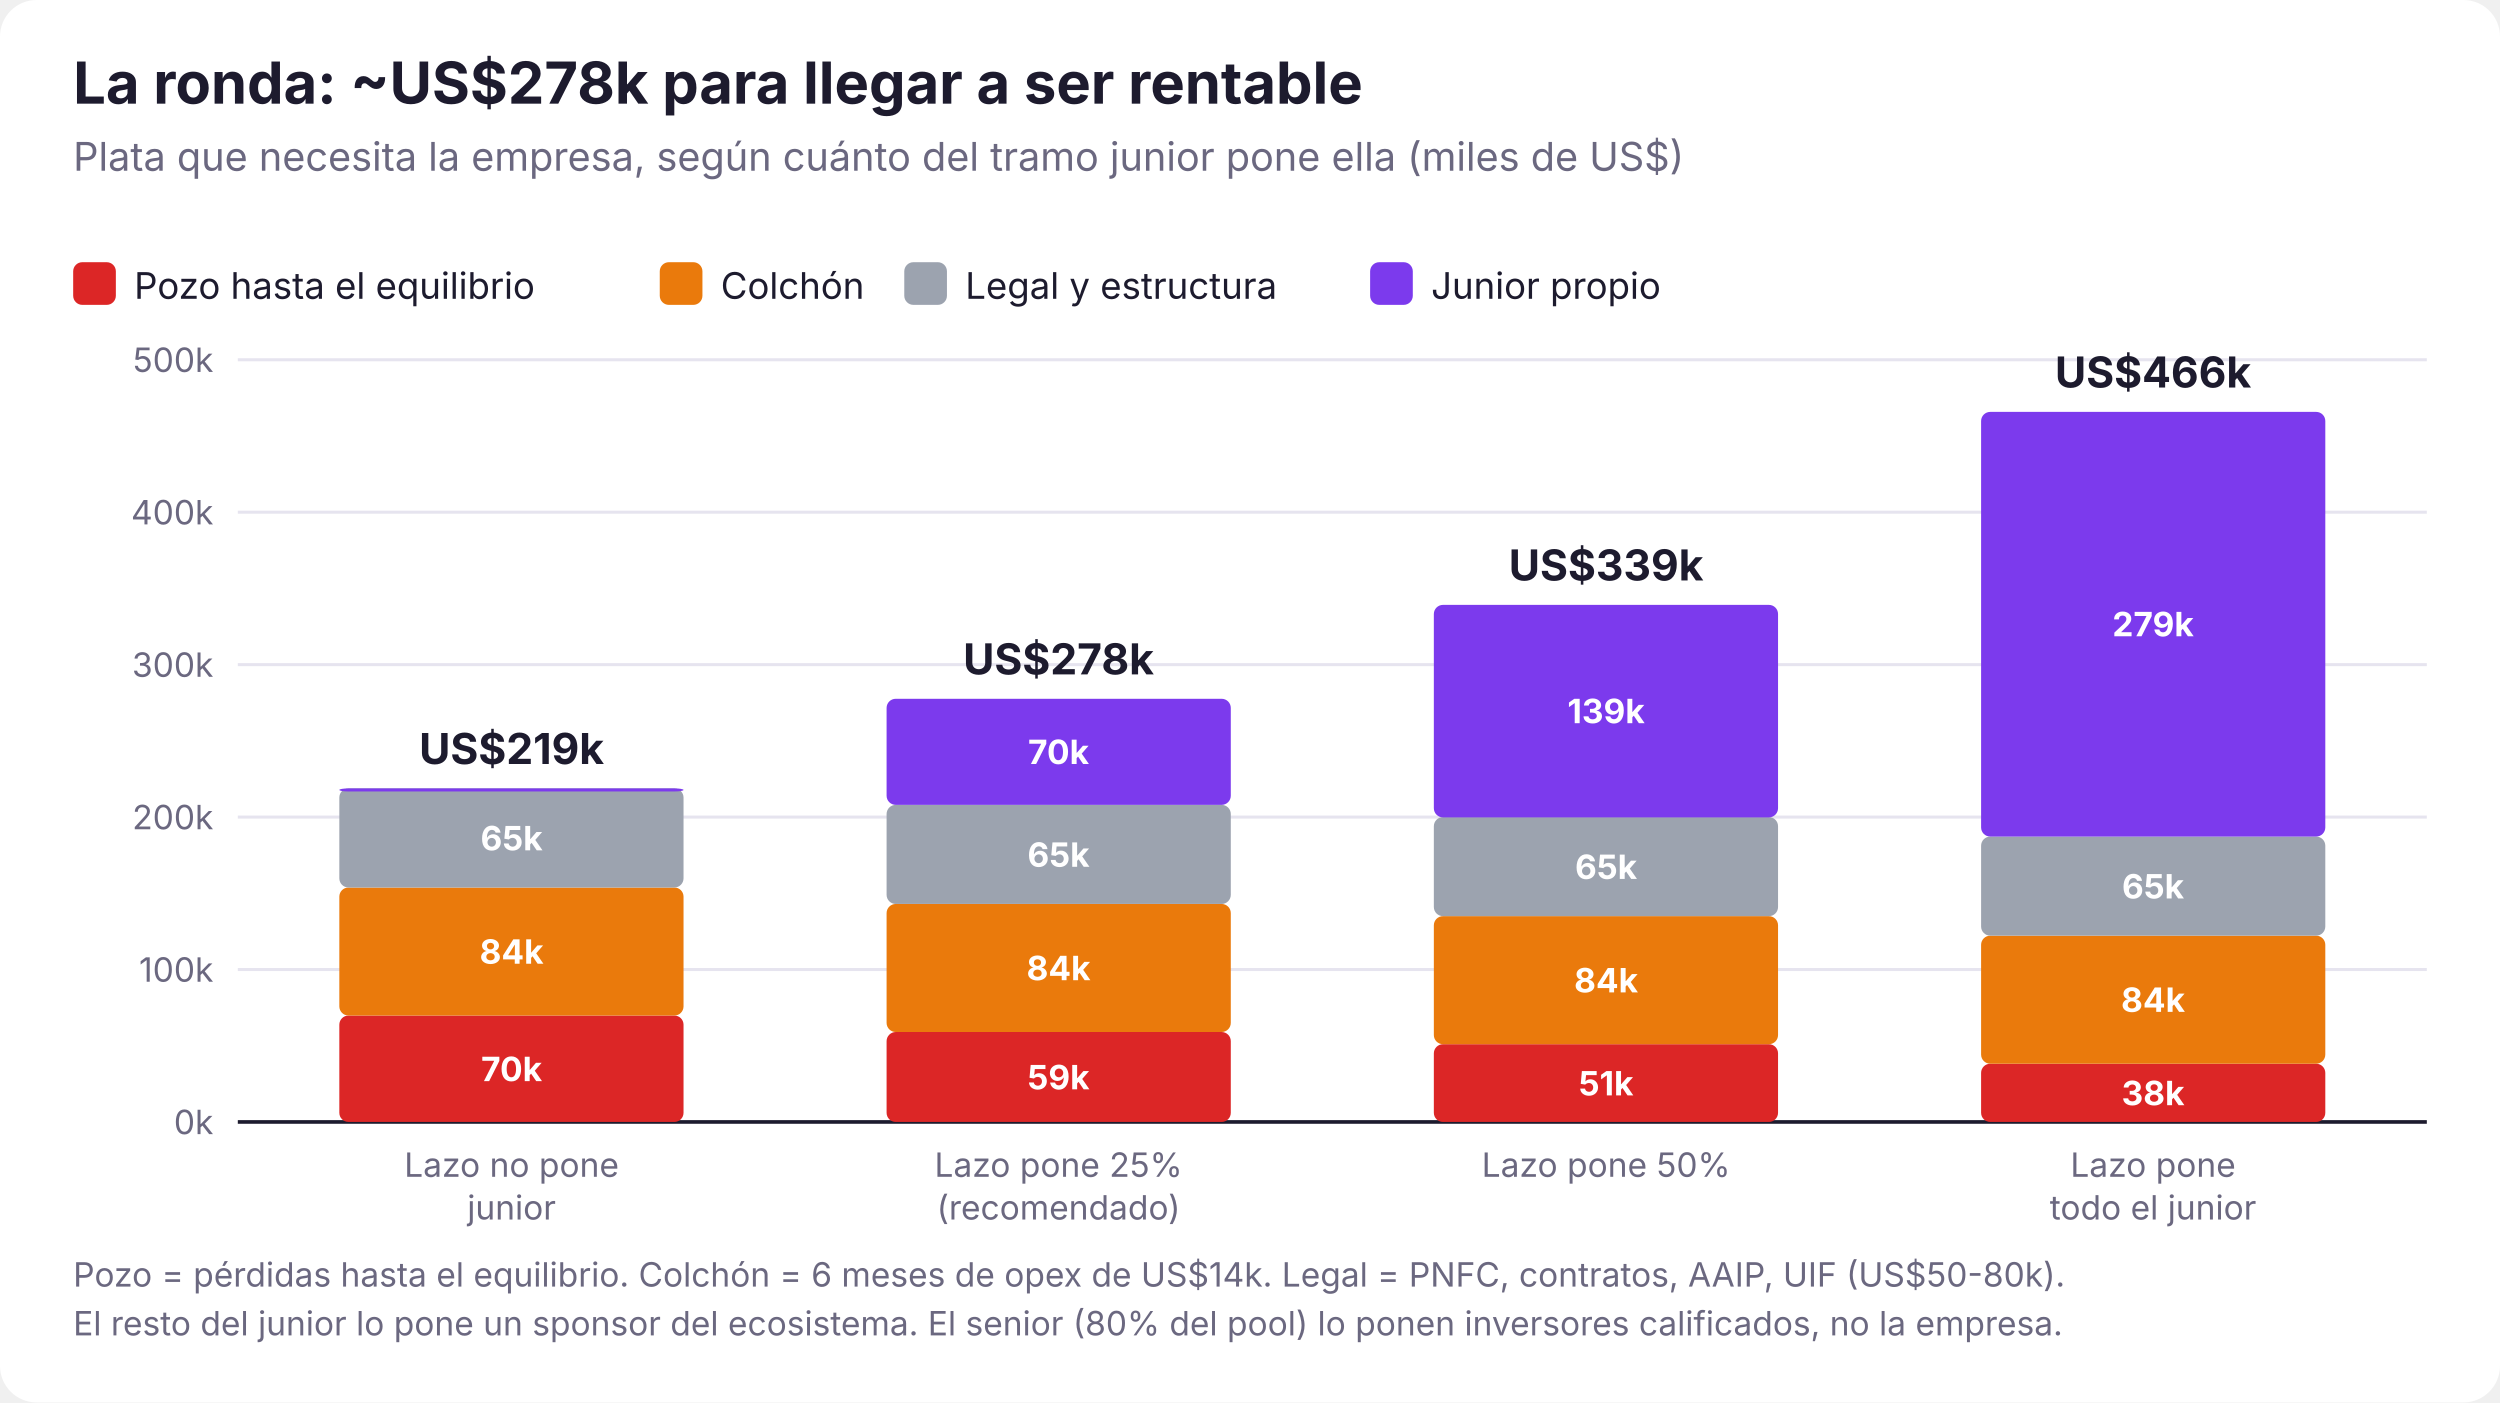
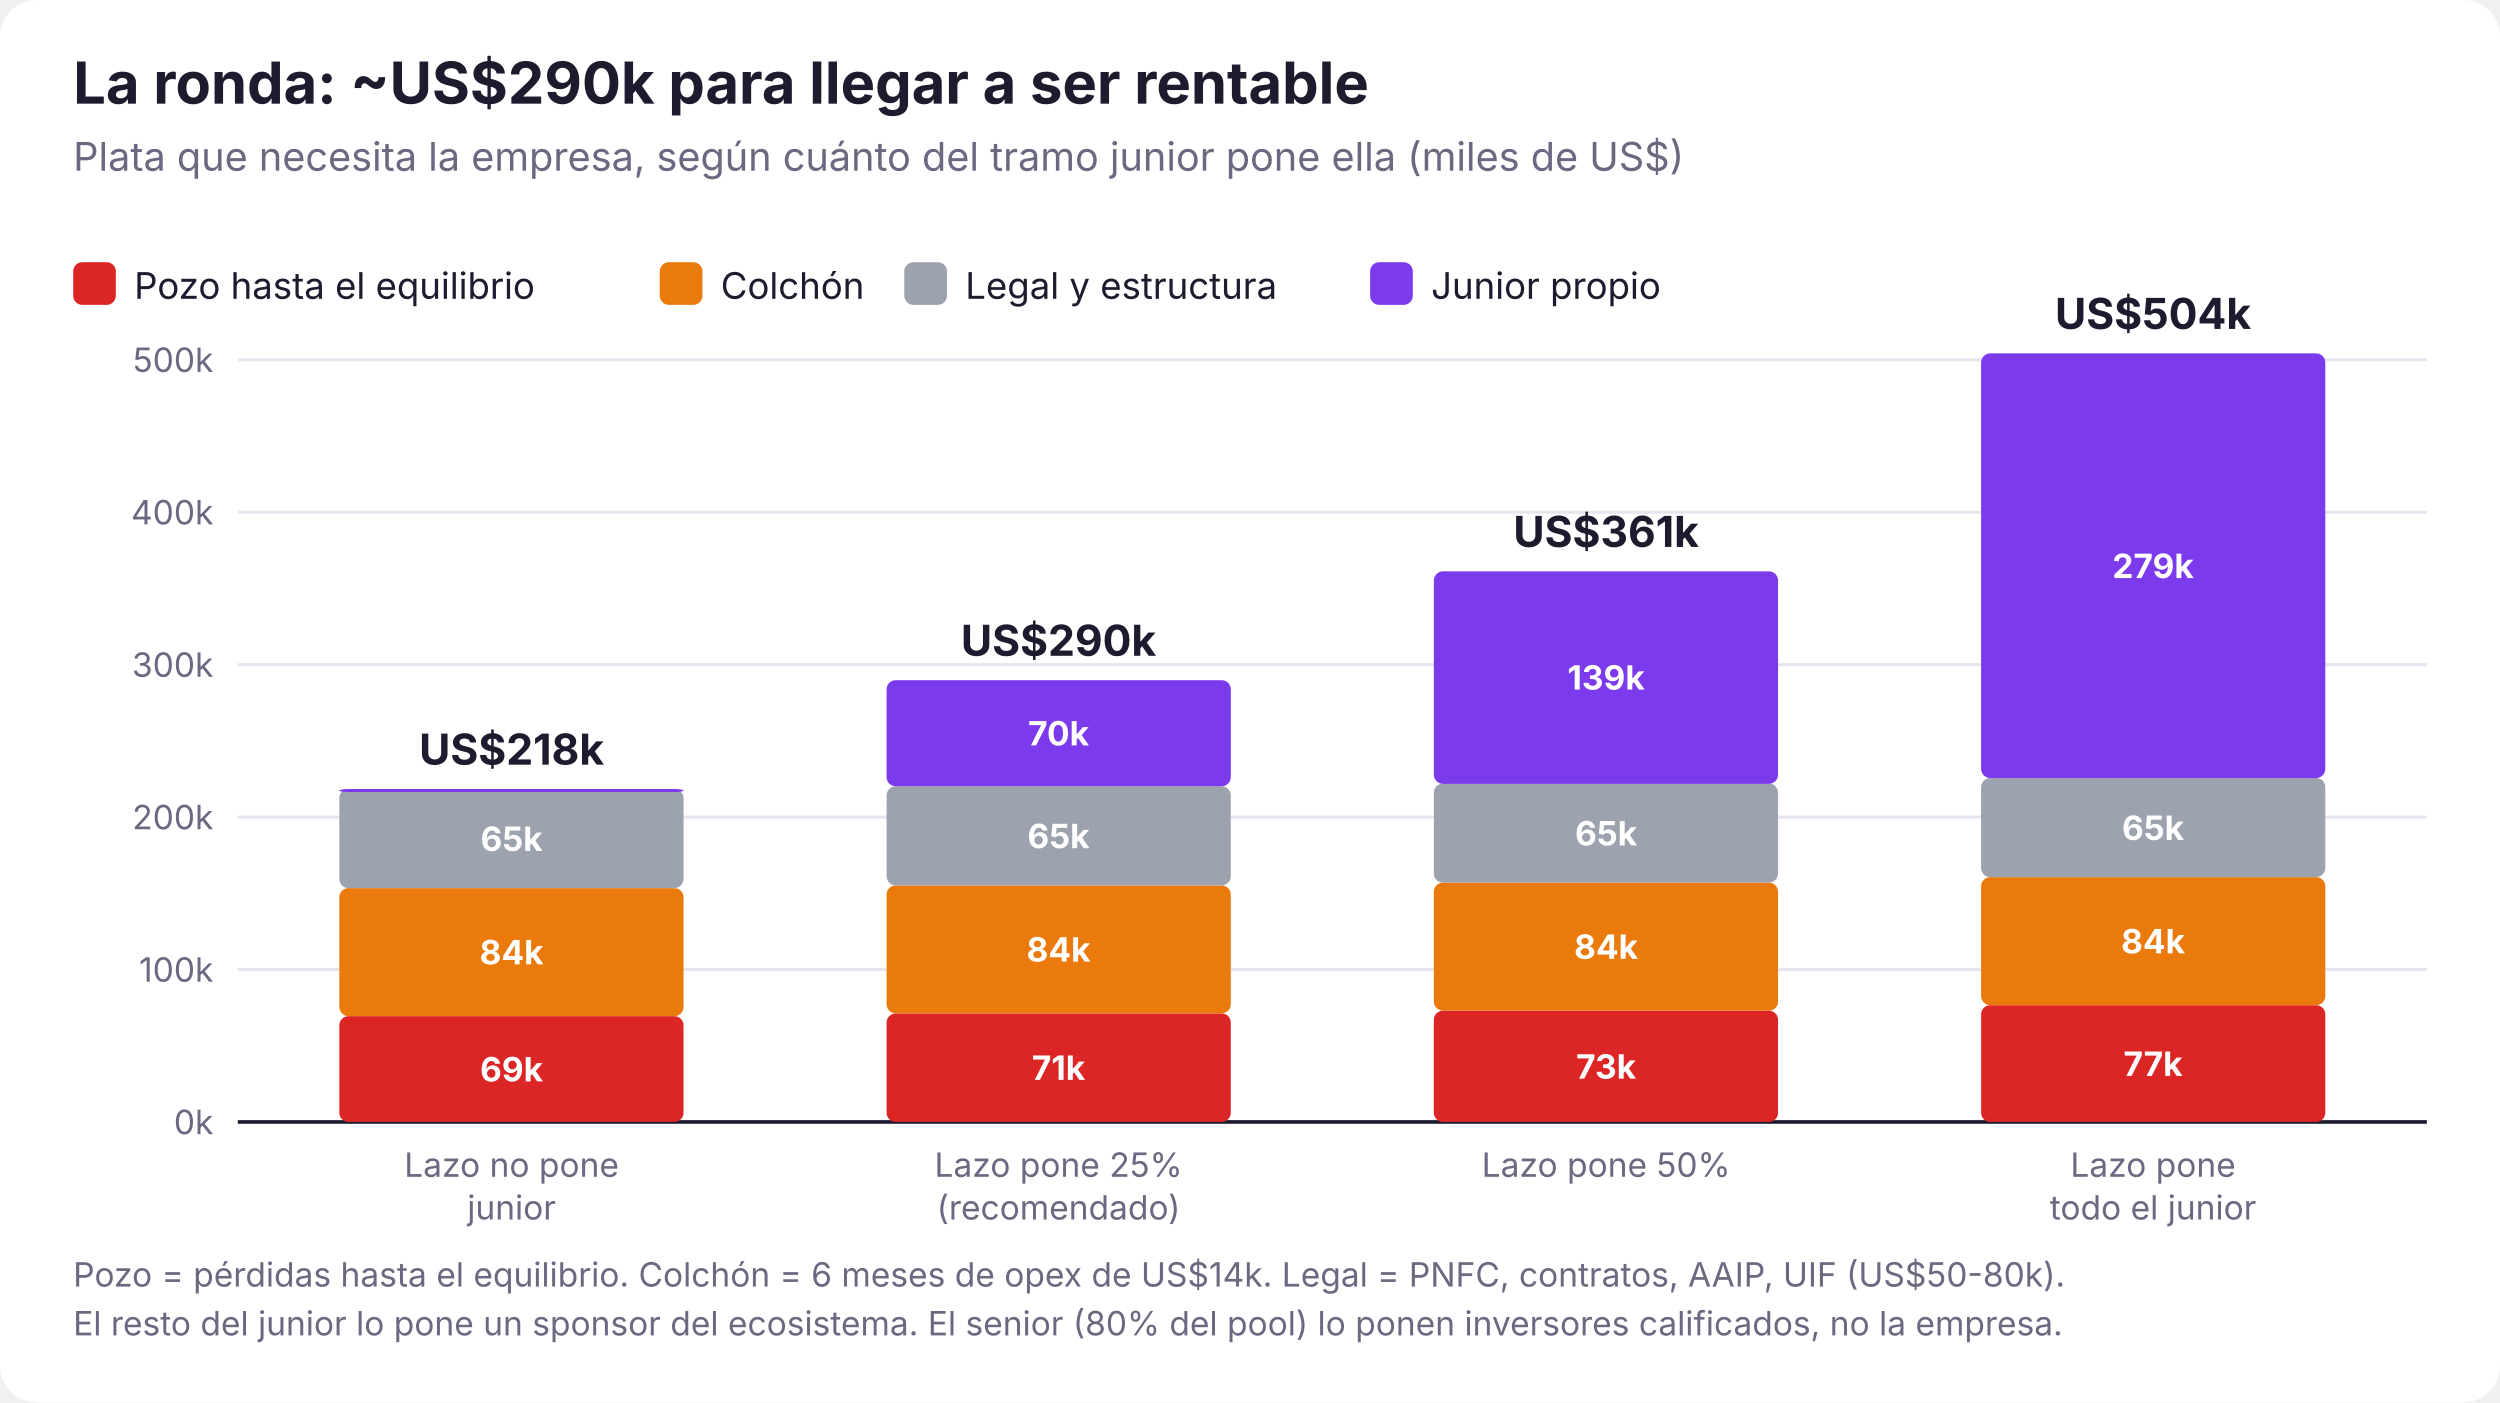
<svg xmlns="http://www.w3.org/2000/svg" width="820" height="460" viewBox="0 0 820 460" font-family="Inter, -apple-system, 'Segoe UI', Helvetica, Arial, sans-serif">
  <rect width="820" height="460" fill="#ffffff" rx="12" />
-   <text x="24.0" y="34.0" font-size="19" fill="#1d1b2e" text-anchor="start" font-weight="700">La ronda: ~US$278k para llegar a ser rentable</text>
+   <text x="24.0" y="34.0" font-size="19" fill="#1d1b2e" text-anchor="start" font-weight="700">La ronda: ~US$290k para llegar a ser rentable</text>
  <text x="24.0" y="56.0" font-size="13" fill="#6b6880" text-anchor="start" font-weight="normal">Plata que necesita la empresa, según cuánto del tramo junior pone ella (miles de US$)</text>
  <line x1="78" x2="796" y1="368.0" y2="368.0" stroke="#1d1b2e" stroke-width="1.2" />
  <text x="70.0" y="372.0" font-size="11" fill="#6b6880" text-anchor="end" font-weight="normal">0k</text>
  <line x1="78" x2="796" y1="318.0" y2="318.0" stroke="#e6e4ef" stroke-width="1" />
  <text x="70.0" y="322.0" font-size="11" fill="#6b6880" text-anchor="end" font-weight="normal">100k</text>
  <line x1="78" x2="796" y1="268.0" y2="268.0" stroke="#e6e4ef" stroke-width="1" />
  <text x="70.0" y="272.0" font-size="11" fill="#6b6880" text-anchor="end" font-weight="normal">200k</text>
  <line x1="78" x2="796" y1="218.0" y2="218.0" stroke="#e6e4ef" stroke-width="1" />
  <text x="70.0" y="222.0" font-size="11" fill="#6b6880" text-anchor="end" font-weight="normal">300k</text>
  <line x1="78" x2="796" y1="168.0" y2="168.0" stroke="#e6e4ef" stroke-width="1" />
  <text x="70.0" y="172.0" font-size="11" fill="#6b6880" text-anchor="end" font-weight="normal">400k</text>
  <line x1="78" x2="796" y1="118.0" y2="118.0" stroke="#e6e4ef" stroke-width="1" />
  <text x="70.0" y="122.0" font-size="11" fill="#6b6880" text-anchor="end" font-weight="normal">500k</text>
  <text x="167.8" y="386.0" font-size="11" fill="#6b6880" text-anchor="middle" font-weight="normal">Lazo no pone</text>
  <text x="167.8" y="400.0" font-size="11" fill="#6b6880" text-anchor="middle" font-weight="normal">junior</text>
-   <rect x="111.3" y="333.1" width="112.9" height="34.9" rx="3" fill="#dc2626" />
-   <text x="167.8" y="354.6" font-size="11" fill="#ffffff" text-anchor="middle" font-weight="700">70k</text>
-   <rect x="111.3" y="291.1" width="112.9" height="42.0" rx="3" fill="#ea7a0c" />
-   <text x="167.8" y="316.1" font-size="11" fill="#ffffff" text-anchor="middle" font-weight="700">84k</text>
-   <rect x="111.3" y="258.6" width="112.9" height="32.5" rx="3" fill="#9ca3af" />
-   <text x="167.8" y="278.9" font-size="11" fill="#ffffff" text-anchor="middle" font-weight="700">65k</text>
-   <rect x="111.3" y="258.6" width="112.9" height="1.0" rx="3" fill="#7c3aed" />
-   <text x="167.8" y="250.6" font-size="14" fill="#1d1b2e" text-anchor="middle" font-weight="700">US$219k</text>
+   <rect x="111.3" y="333.3" width="112.9" height="34.7" rx="3" fill="#dc2626" />
+   <text x="167.8" y="354.7" font-size="11" fill="#ffffff" text-anchor="middle" font-weight="700">69k</text>
+   <rect x="111.3" y="291.3" width="112.9" height="42.0" rx="3" fill="#ea7a0c" />
+   <text x="167.8" y="316.3" font-size="11" fill="#ffffff" text-anchor="middle" font-weight="700">84k</text>
+   <rect x="111.3" y="258.8" width="112.9" height="32.5" rx="3" fill="#9ca3af" />
+   <text x="167.8" y="279.1" font-size="11" fill="#ffffff" text-anchor="middle" font-weight="700">65k</text>
+   <rect x="111.3" y="258.8" width="112.9" height="1.0" rx="3" fill="#7c3aed" />
+   <text x="167.8" y="250.8" font-size="14" fill="#1d1b2e" text-anchor="middle" font-weight="700">US$218k</text>
  <text x="347.2" y="386.0" font-size="11" fill="#6b6880" text-anchor="middle" font-weight="normal">Lazo pone 25%</text>
  <text x="347.2" y="400.0" font-size="11" fill="#6b6880" text-anchor="middle" font-weight="normal">(recomendado)</text>
-   <rect x="290.8" y="338.5" width="112.9" height="29.5" rx="3" fill="#dc2626" />
-   <text x="347.2" y="357.3" font-size="11" fill="#ffffff" text-anchor="middle" font-weight="700">59k</text>
-   <rect x="290.8" y="296.5" width="112.9" height="42.0" rx="3" fill="#ea7a0c" />
-   <text x="347.2" y="321.5" font-size="11" fill="#ffffff" text-anchor="middle" font-weight="700">84k</text>
-   <rect x="290.8" y="264.0" width="112.9" height="32.5" rx="3" fill="#9ca3af" />
-   <text x="347.2" y="284.3" font-size="11" fill="#ffffff" text-anchor="middle" font-weight="700">65k</text>
-   <rect x="290.8" y="229.2" width="112.9" height="34.8" rx="3" fill="#7c3aed" />
-   <text x="347.2" y="250.6" font-size="11" fill="#ffffff" text-anchor="middle" font-weight="700">70k</text>
-   <text x="347.2" y="221.2" font-size="14" fill="#1d1b2e" text-anchor="middle" font-weight="700">US$278k</text>
+   <rect x="290.8" y="332.4" width="112.9" height="35.6" rx="3" fill="#dc2626" />
+   <text x="347.2" y="354.2" font-size="11" fill="#ffffff" text-anchor="middle" font-weight="700">71k</text>
+   <rect x="290.8" y="290.4" width="112.9" height="42.0" rx="3" fill="#ea7a0c" />
+   <text x="347.2" y="315.4" font-size="11" fill="#ffffff" text-anchor="middle" font-weight="700">84k</text>
+   <rect x="290.8" y="257.9" width="112.9" height="32.5" rx="3" fill="#9ca3af" />
+   <text x="347.2" y="278.2" font-size="11" fill="#ffffff" text-anchor="middle" font-weight="700">65k</text>
+   <rect x="290.8" y="223.1" width="112.9" height="34.8" rx="3" fill="#7c3aed" />
+   <text x="347.2" y="244.5" font-size="11" fill="#ffffff" text-anchor="middle" font-weight="700">70k</text>
+   <text x="347.2" y="215.1" font-size="14" fill="#1d1b2e" text-anchor="middle" font-weight="700">US$290k</text>
  <text x="526.8" y="386.0" font-size="11" fill="#6b6880" text-anchor="middle" font-weight="normal">Lazo pone 50%</text>
-   <rect x="470.3" y="342.5" width="112.9" height="25.5" rx="3" fill="#dc2626" />
-   <text x="526.8" y="359.3" font-size="11" fill="#ffffff" text-anchor="middle" font-weight="700">51k</text>
-   <rect x="470.3" y="300.5" width="112.9" height="42.0" rx="3" fill="#ea7a0c" />
-   <text x="526.8" y="325.5" font-size="11" fill="#ffffff" text-anchor="middle" font-weight="700">84k</text>
-   <rect x="470.3" y="268.0" width="112.9" height="32.5" rx="3" fill="#9ca3af" />
-   <text x="526.8" y="288.3" font-size="11" fill="#ffffff" text-anchor="middle" font-weight="700">65k</text>
-   <rect x="470.3" y="198.4" width="112.9" height="69.7" rx="3" fill="#7c3aed" />
-   <text x="526.8" y="237.2" font-size="11" fill="#ffffff" text-anchor="middle" font-weight="700">139k</text>
-   <text x="526.8" y="190.4" font-size="14" fill="#1d1b2e" text-anchor="middle" font-weight="700">US$339k</text>
+   <rect x="470.3" y="331.5" width="112.9" height="36.5" rx="3" fill="#dc2626" />
+   <text x="526.8" y="353.8" font-size="11" fill="#ffffff" text-anchor="middle" font-weight="700">73k</text>
+   <rect x="470.3" y="289.5" width="112.9" height="42.0" rx="3" fill="#ea7a0c" />
+   <text x="526.8" y="314.5" font-size="11" fill="#ffffff" text-anchor="middle" font-weight="700">84k</text>
+   <rect x="470.3" y="257.0" width="112.9" height="32.5" rx="3" fill="#9ca3af" />
+   <text x="526.8" y="277.3" font-size="11" fill="#ffffff" text-anchor="middle" font-weight="700">65k</text>
+   <rect x="470.3" y="187.4" width="112.9" height="69.7" rx="3" fill="#7c3aed" />
+   <text x="526.8" y="226.2" font-size="11" fill="#ffffff" text-anchor="middle" font-weight="700">139k</text>
+   <text x="526.8" y="179.4" font-size="14" fill="#1d1b2e" text-anchor="middle" font-weight="700">US$361k</text>
  <text x="706.2" y="386.0" font-size="11" fill="#6b6880" text-anchor="middle" font-weight="normal">Lazo pone</text>
  <text x="706.2" y="400.0" font-size="11" fill="#6b6880" text-anchor="middle" font-weight="normal">todo el junior</text>
-   <rect x="649.8" y="348.9" width="112.9" height="19.1" rx="3" fill="#dc2626" />
-   <text x="706.2" y="362.5" font-size="11" fill="#ffffff" text-anchor="middle" font-weight="700">38k</text>
-   <rect x="649.8" y="306.9" width="112.9" height="42.0" rx="3" fill="#ea7a0c" />
-   <text x="706.2" y="331.9" font-size="11" fill="#ffffff" text-anchor="middle" font-weight="700">84k</text>
-   <rect x="649.8" y="274.4" width="112.9" height="32.5" rx="3" fill="#9ca3af" />
-   <text x="706.2" y="294.7" font-size="11" fill="#ffffff" text-anchor="middle" font-weight="700">65k</text>
-   <rect x="649.8" y="135.1" width="112.9" height="139.3" rx="3" fill="#7c3aed" />
-   <text x="706.2" y="208.7" font-size="11" fill="#ffffff" text-anchor="middle" font-weight="700">279k</text>
-   <text x="706.2" y="127.1" font-size="14" fill="#1d1b2e" text-anchor="middle" font-weight="700">US$466k</text>
+   <rect x="649.8" y="329.7" width="112.9" height="38.3" rx="3" fill="#dc2626" />
+   <text x="706.2" y="352.9" font-size="11" fill="#ffffff" text-anchor="middle" font-weight="700">77k</text>
+   <rect x="649.8" y="287.7" width="112.9" height="42.0" rx="3" fill="#ea7a0c" />
+   <text x="706.2" y="312.7" font-size="11" fill="#ffffff" text-anchor="middle" font-weight="700">84k</text>
+   <rect x="649.8" y="255.2" width="112.9" height="32.5" rx="3" fill="#9ca3af" />
+   <text x="706.2" y="275.5" font-size="11" fill="#ffffff" text-anchor="middle" font-weight="700">65k</text>
+   <rect x="649.8" y="115.9" width="112.9" height="139.3" rx="3" fill="#7c3aed" />
+   <text x="706.2" y="189.6" font-size="11" fill="#ffffff" text-anchor="middle" font-weight="700">279k</text>
+   <text x="706.2" y="107.9" font-size="14" fill="#1d1b2e" text-anchor="middle" font-weight="700">US$504k</text>
  <rect x="24" y="86" width="14" height="14" rx="3" fill="#dc2626" />
  <text x="44.0" y="98.0" font-size="12" fill="#1d1b2e" text-anchor="start" font-weight="normal">Pozo hasta el equilibrio</text>
  <rect x="216.4" y="86" width="14" height="14" rx="3" fill="#ea7a0c" />
  <text x="236.4" y="98.0" font-size="12" fill="#1d1b2e" text-anchor="start" font-weight="normal">Colchón</text>
  <rect x="296.6" y="86" width="14" height="14" rx="3" fill="#9ca3af" />
  <text x="316.6" y="98.0" font-size="12" fill="#1d1b2e" text-anchor="start" font-weight="normal">Legal y estructura</text>
  <rect x="449.4" y="86" width="14" height="14" rx="3" fill="#7c3aed" />
  <text x="469.4" y="98.0" font-size="12" fill="#1d1b2e" text-anchor="start" font-weight="normal">Junior propio</text>
  <text x="24.0" y="422.0" font-size="11" fill="#6b6880" text-anchor="start" font-weight="normal">Pozo = pérdidas hasta el equilibrio. Colchón = 6 meses de opex de US$14k. Legal = PNFC, contratos, AAIP, UIF (US$50-80k).</text>
  <text x="24.0" y="438.0" font-size="11" fill="#6b6880" text-anchor="start" font-weight="normal">El resto del junior lo pone un sponsor del ecosistema. El senior (80% del pool) lo ponen inversores calificados, no la empresa.</text>
</svg>
